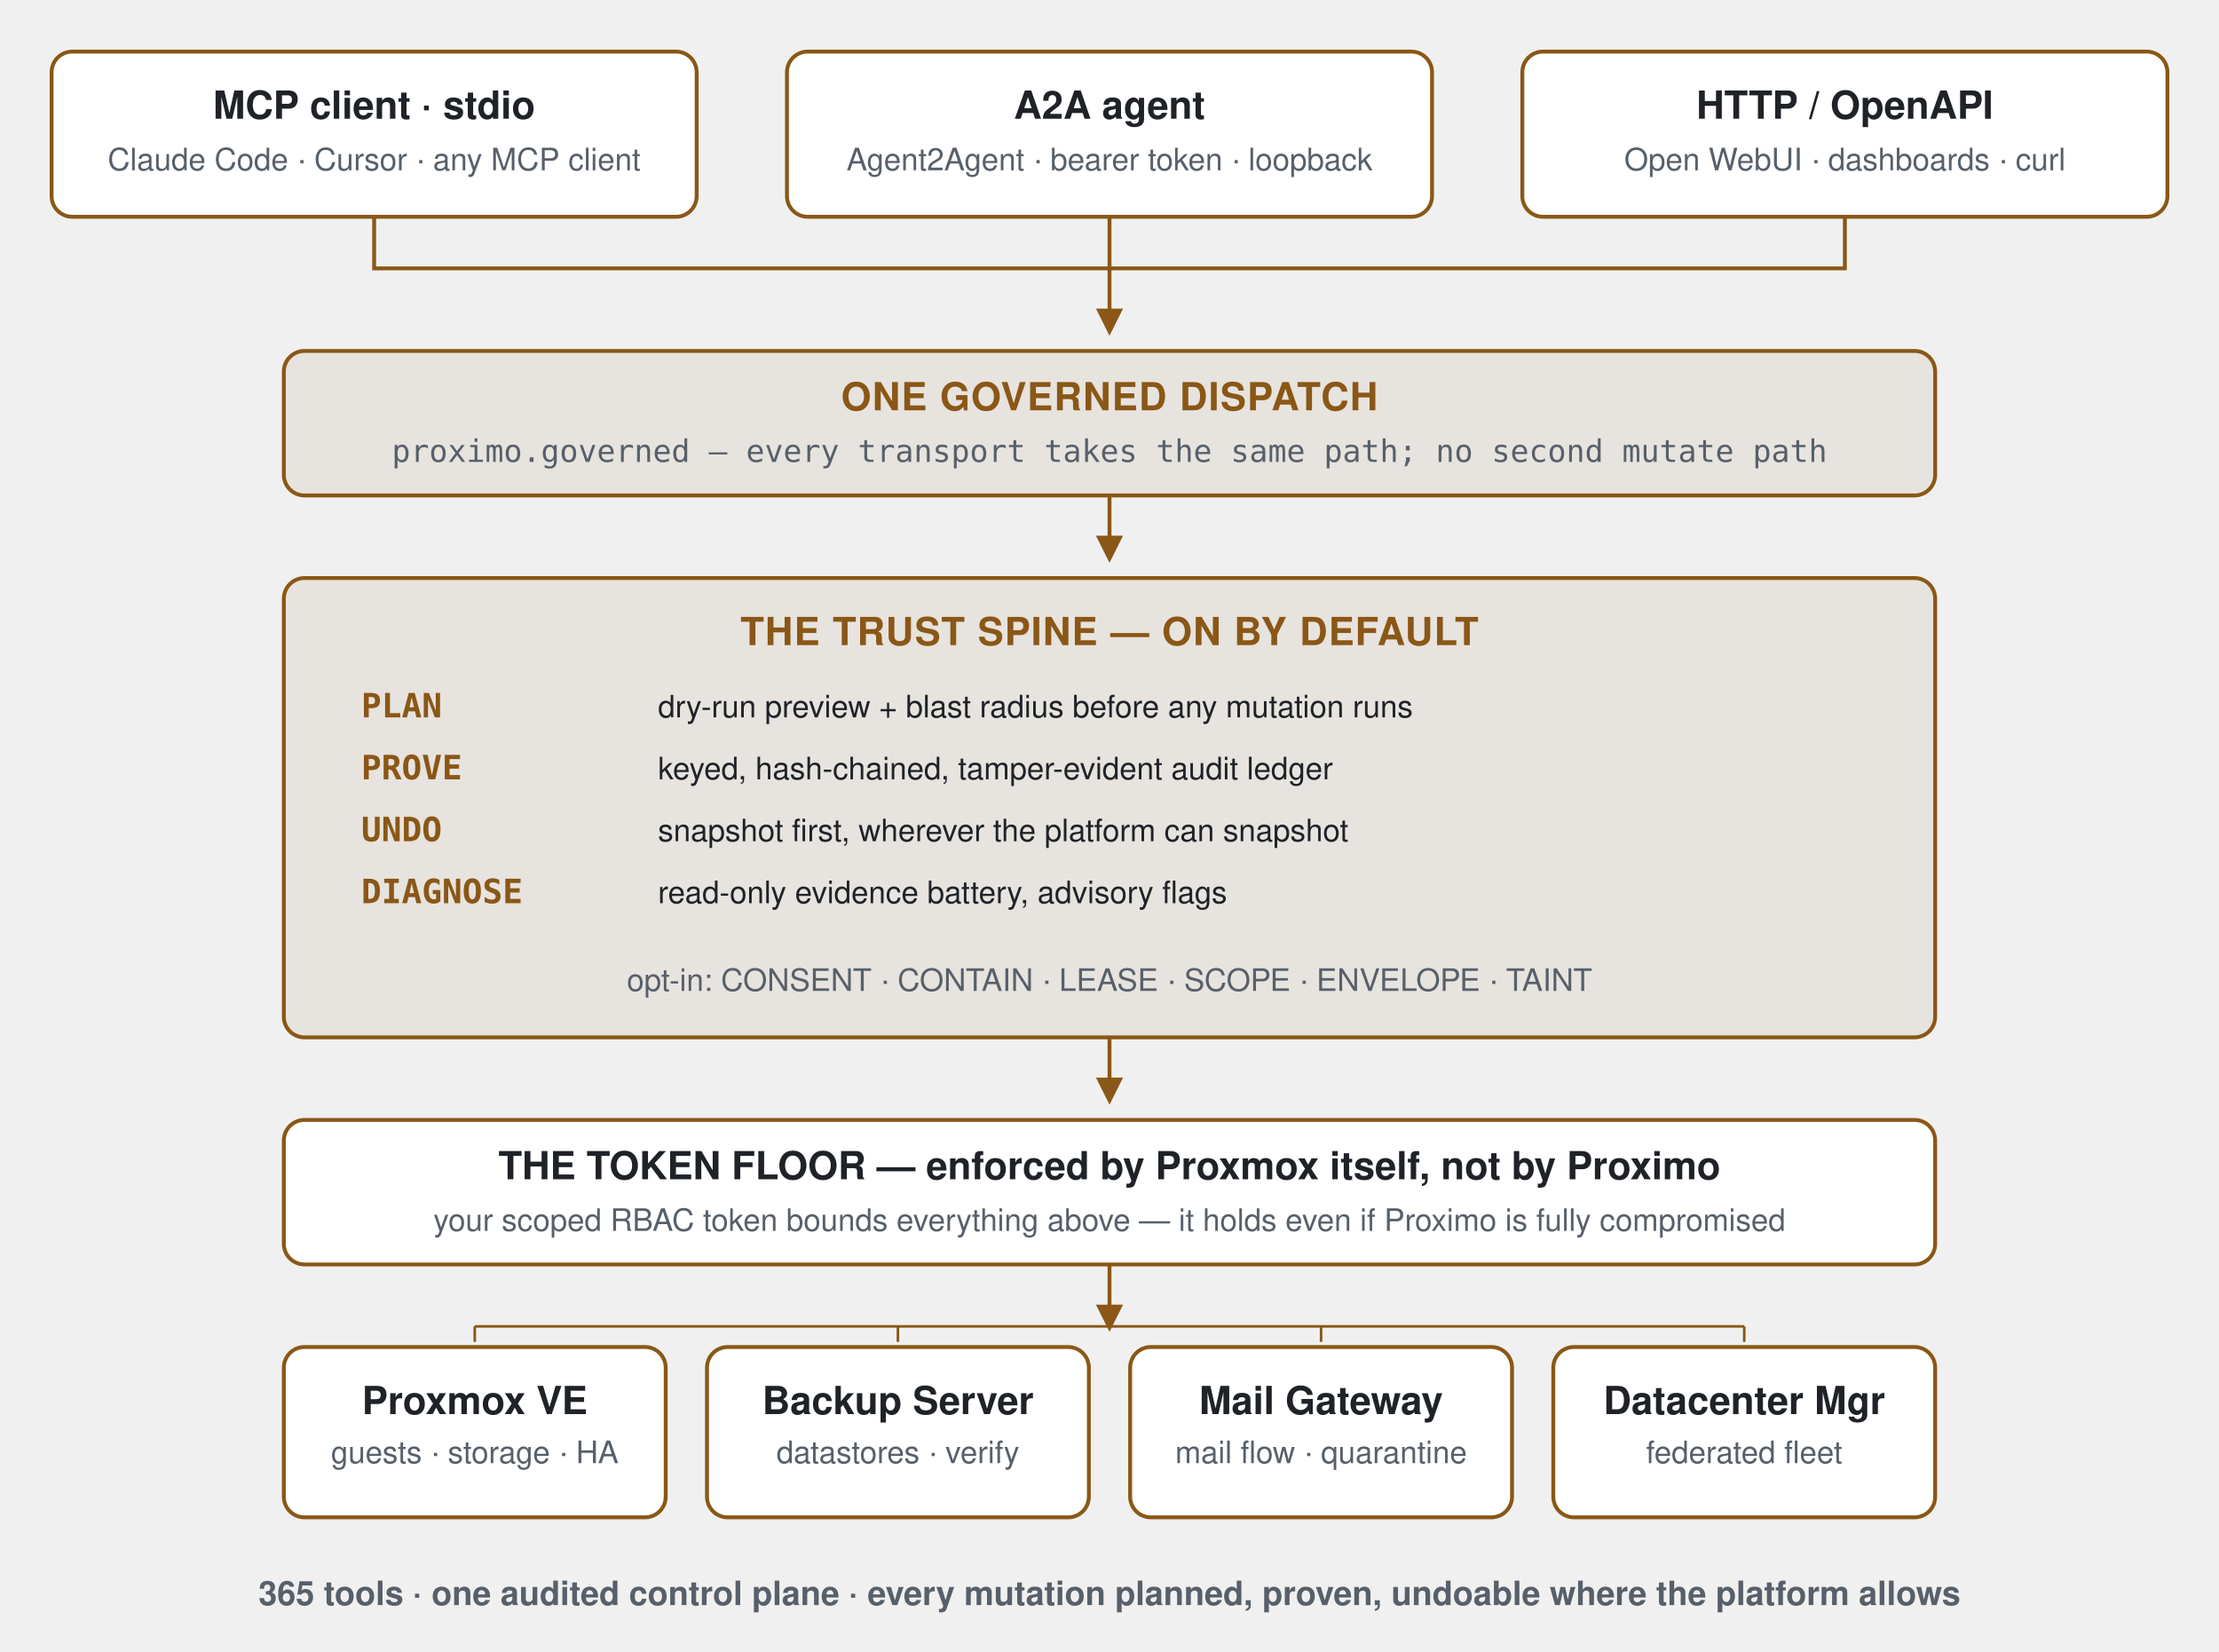
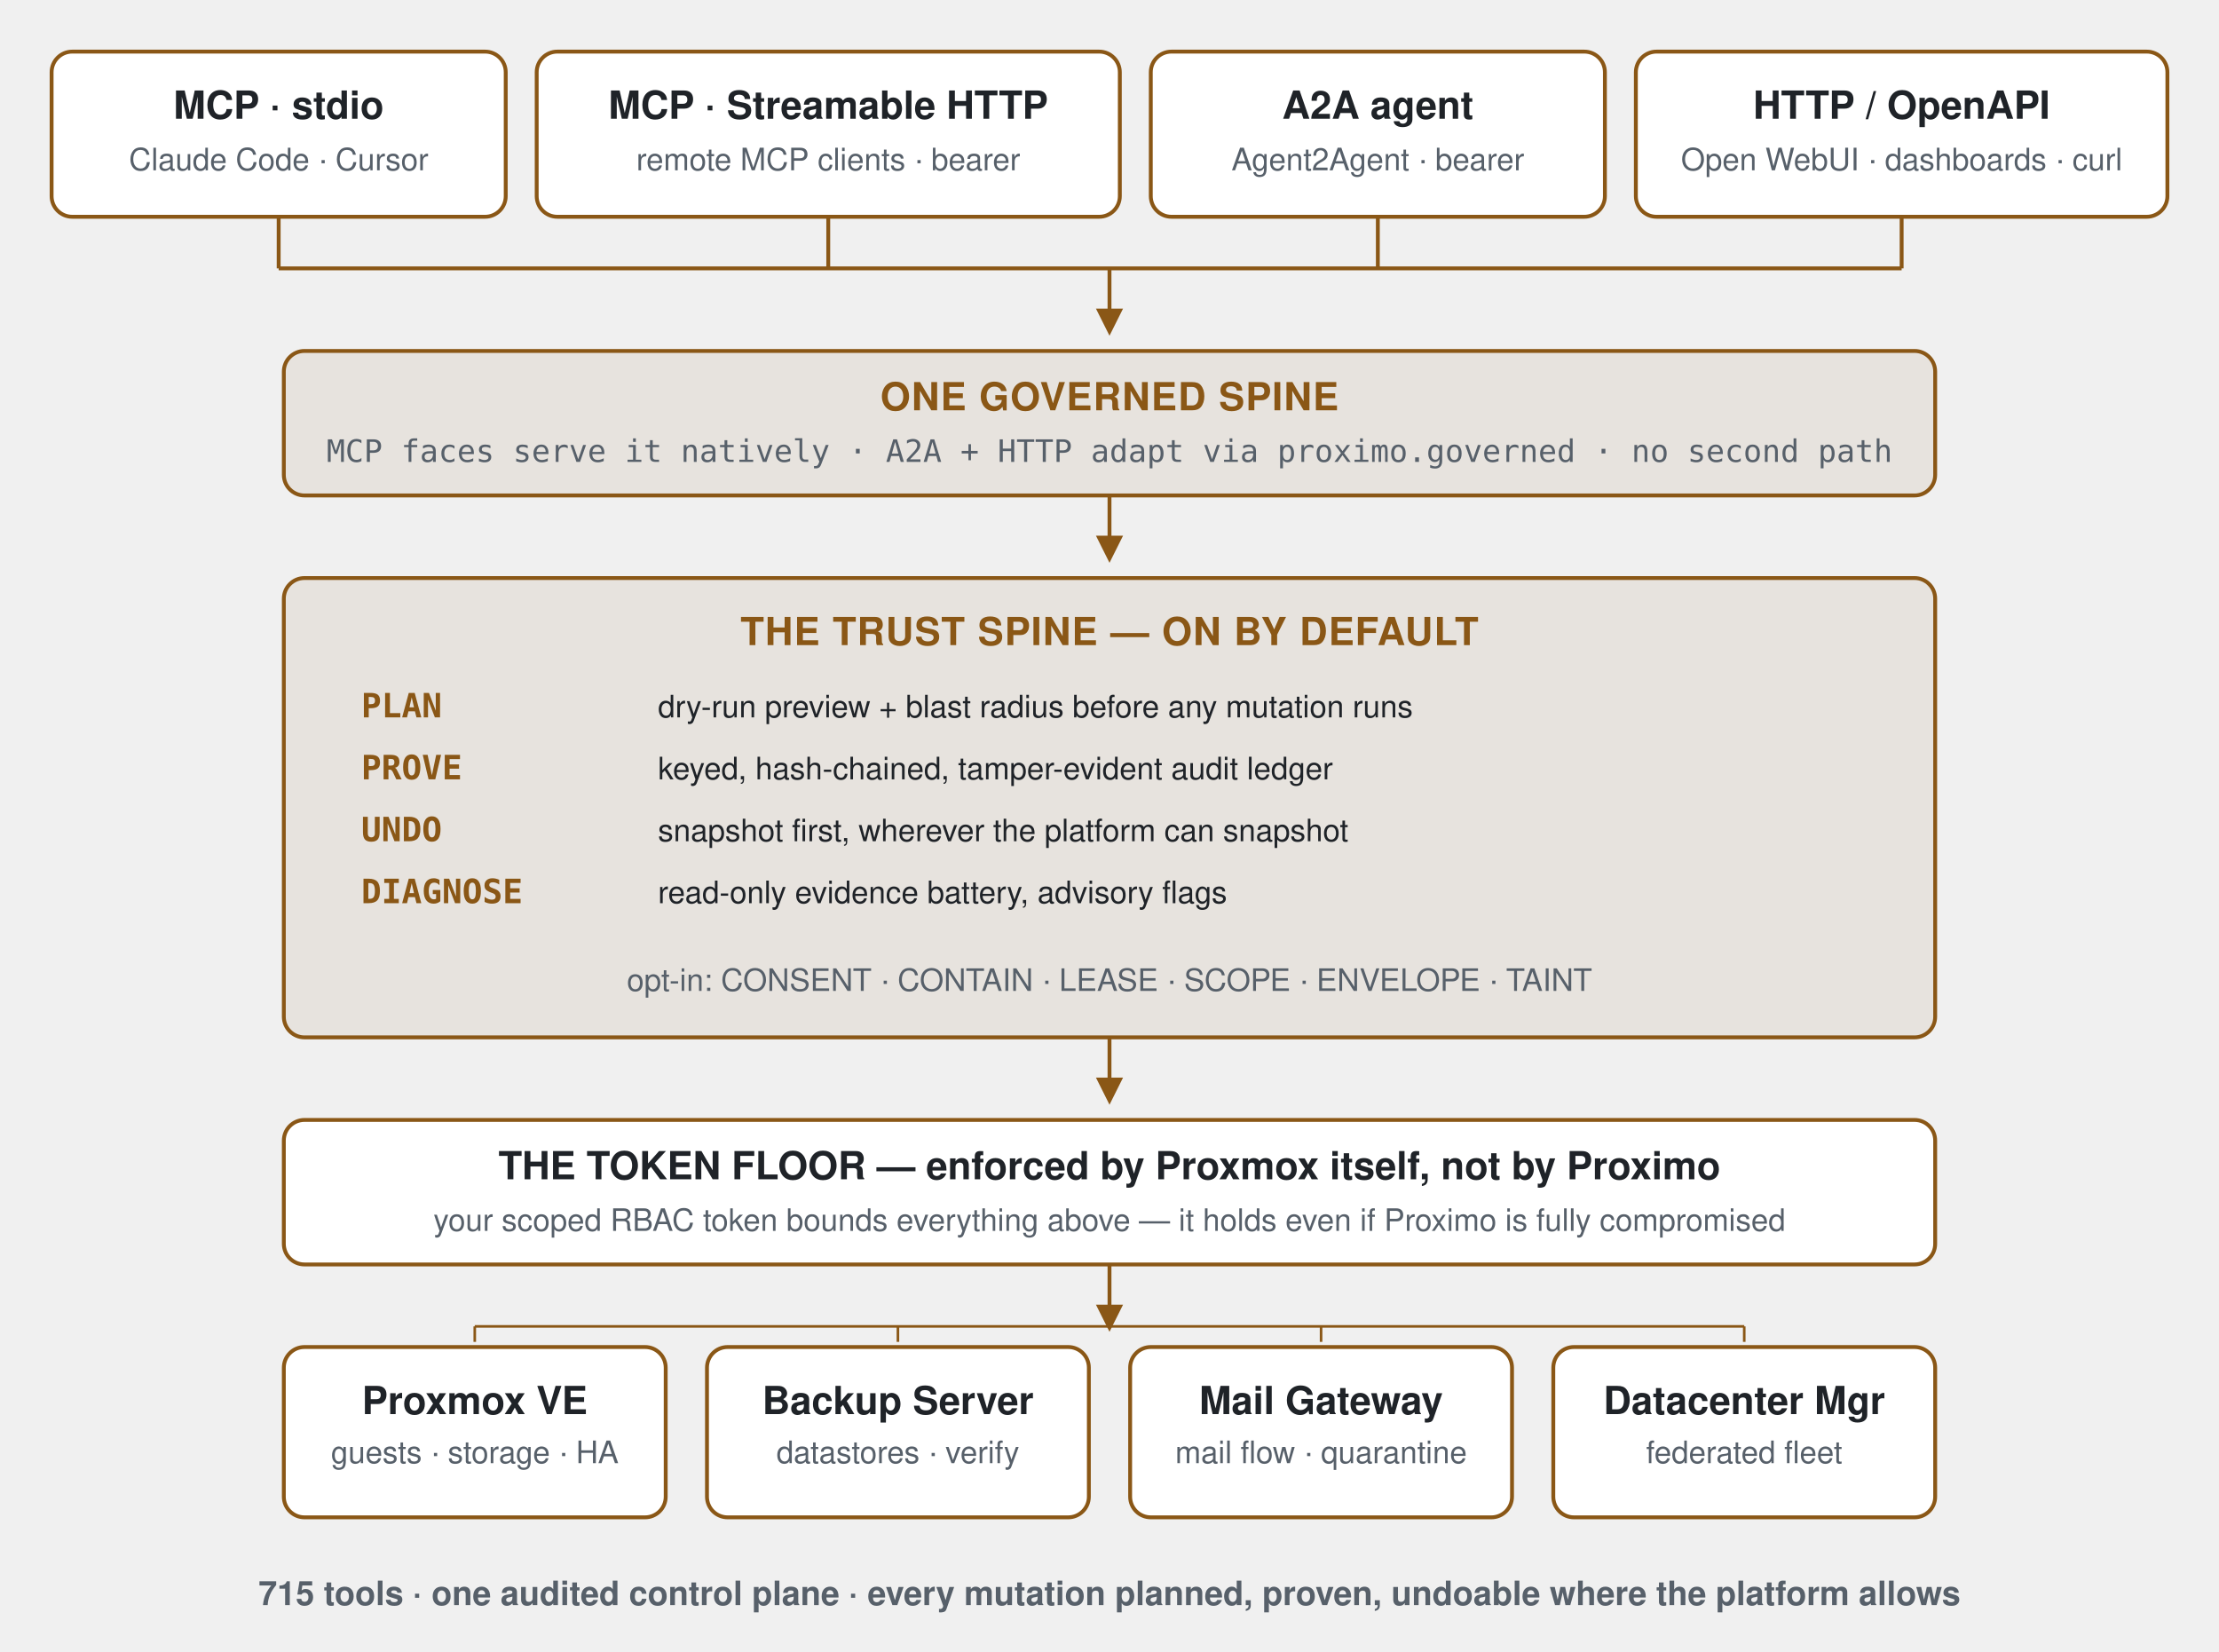
- <svg xmlns="http://www.w3.org/2000/svg" viewBox="0 0 860 640" role="img" aria-label="Proximo architecture: three transports, one governed dispatch, the trust spine, the token floor, four Proxmox products">
+ <svg xmlns="http://www.w3.org/2000/svg" viewBox="0 0 860 640" role="img" aria-label="Proximo architecture: four transports, one governed spine, the trust spine, the token floor, four Proxmox products">
  <style>
    .t  { font: 600 15px -apple-system,'Segoe UI',Helvetica,Arial,sans-serif; fill: #1f2328; }
    .s  { font: 12px -apple-system,'Segoe UI',Helvetica,Arial,sans-serif; fill: #57606a; }
    .m  { font: 12px ui-monospace,SFMono-Regular,Menlo,Consolas,monospace; fill: #57606a; }
    .h  { font: 700 15px -apple-system,'Segoe UI',Helvetica,Arial,sans-serif; fill: #8a5716; letter-spacing: .4px; }
    .p  { font: 600 13px ui-monospace,SFMono-Regular,Menlo,Consolas,monospace; fill: #8a5716; }
    .pd { font: 12px -apple-system,'Segoe UI',Helvetica,Arial,sans-serif; fill: #1f2328; }
    .cap{ font: 600 13px -apple-system,'Segoe UI',Helvetica,Arial,sans-serif; fill: #57606a; }
  </style>
  <defs>
    <marker id="a" viewBox="0 0 10 10" refX="8" refY="5" markerWidth="7" markerHeight="7" orient="auto-start-reverse">
      <path d="M0 0 L10 5 L0 10 z" fill="#8a5716" />
    </marker>
  </defs>
-   <rect x="20" y="20" width="250" height="64" rx="8" fill="#ffffff" stroke="#8a5716" stroke-width="1.5" />
-   <text x="145" y="46" text-anchor="middle" class="t">MCP client · stdio</text>
-   <text x="145" y="66" text-anchor="middle" class="s">Claude Code · Cursor · any MCP client</text>
-   <rect x="305" y="20" width="250" height="64" rx="8" fill="#ffffff" stroke="#8a5716" stroke-width="1.5" />
-   <text x="430" y="46" text-anchor="middle" class="t">A2A agent</text>
-   <text x="430" y="66" text-anchor="middle" class="s">Agent2Agent · bearer token · loopback</text>
-   <rect x="590" y="20" width="250" height="64" rx="8" fill="#ffffff" stroke="#8a5716" stroke-width="1.5" />
-   <text x="715" y="46" text-anchor="middle" class="t">HTTP / OpenAPI</text>
-   <text x="715" y="66" text-anchor="middle" class="s">Open WebUI · dashboards · curl</text>
-   <path d="M145 84 V104 H430 M715 84 V104 H430" fill="none" stroke="#8a5716" stroke-width="1.5" />
-   <path d="M430 84 V128" fill="none" stroke="#8a5716" stroke-width="1.5" marker-end="url(#a)" />
+   <rect x="20" y="20" width="176" height="64" rx="8" fill="#ffffff" stroke="#8a5716" stroke-width="1.5" />
+   <text x="108" y="46" text-anchor="middle" class="t">MCP · stdio</text>
+   <text x="108" y="66" text-anchor="middle" class="s">Claude Code · Cursor</text>
+   <rect x="208" y="20" width="226" height="64" rx="8" fill="#ffffff" stroke="#8a5716" stroke-width="1.5" />
+   <text x="321" y="46" text-anchor="middle" class="t">MCP · Streamable HTTP</text>
+   <text x="321" y="66" text-anchor="middle" class="s">remote MCP clients · bearer</text>
+   <rect x="446" y="20" width="176" height="64" rx="8" fill="#ffffff" stroke="#8a5716" stroke-width="1.5" />
+   <text x="534" y="46" text-anchor="middle" class="t">A2A agent</text>
+   <text x="534" y="66" text-anchor="middle" class="s">Agent2Agent · bearer</text>
+   <rect x="634" y="20" width="206" height="64" rx="8" fill="#ffffff" stroke="#8a5716" stroke-width="1.5" />
+   <text x="737" y="46" text-anchor="middle" class="t">HTTP / OpenAPI</text>
+   <text x="737" y="66" text-anchor="middle" class="s">Open WebUI · dashboards · curl</text>
+   <path d="M108 84 V104 M321 84 V104 M534 84 V104 M737 84 V104 M108 104 H737" fill="none" stroke="#8a5716" stroke-width="1.5" />
+   <path d="M430 104 V128" fill="none" stroke="#8a5716" stroke-width="1.5" marker-end="url(#a)" />
  <rect x="110" y="136" width="640" height="56" rx="8" fill="#8a571614" stroke="#8a5716" stroke-width="1.5" />
-   <text x="430" y="159" text-anchor="middle" class="h">ONE GOVERNED DISPATCH</text>
-   <text x="430" y="179" text-anchor="middle" class="m">proximo.governed — every transport takes the same path; no second mutate path</text>
+   <text x="430" y="159" text-anchor="middle" class="h">ONE GOVERNED SPINE</text>
+   <text x="430" y="179" text-anchor="middle" class="m">MCP faces serve it natively · A2A + HTTP adapt via proximo.governed · no second path</text>
  <path d="M430 192 V216" fill="none" stroke="#8a5716" stroke-width="1.5" marker-end="url(#a)" />
  <rect x="110" y="224" width="640" height="178" rx="8" fill="#8a571614" stroke="#8a5716" stroke-width="1.5" />
  <text x="430" y="250" text-anchor="middle" class="h">THE TRUST SPINE — ON BY DEFAULT</text>
  <text x="140" y="278" class="p">PLAN</text>
  <text x="255" y="278" class="pd">dry-run preview + blast radius before any mutation runs</text>
  <text x="140" y="302" class="p">PROVE</text>
  <text x="255" y="302" class="pd">keyed, hash-chained, tamper-evident audit ledger</text>
  <text x="140" y="326" class="p">UNDO</text>
  <text x="255" y="326" class="pd">snapshot first, wherever the platform can snapshot</text>
  <text x="140" y="350" class="p">DIAGNOSE</text>
  <text x="255" y="350" class="pd">read-only evidence battery, advisory flags</text>
  <text x="430" y="384" text-anchor="middle" class="s">opt-in: CONSENT · CONTAIN · LEASE · SCOPE · ENVELOPE · TAINT</text>
  <path d="M430 402 V426" fill="none" stroke="#8a5716" stroke-width="1.5" marker-end="url(#a)" />
  <rect x="110" y="434" width="640" height="56" rx="8" fill="#ffffff" stroke="#8a5716" stroke-width="1.5" />
  <text x="430" y="457" text-anchor="middle" class="t">THE TOKEN FLOOR — enforced by Proxmox itself, not by Proximo</text>
  <text x="430" y="477" text-anchor="middle" class="s">your scoped RBAC token bounds everything above — it holds even if Proximo is fully compromised</text>
  <path d="M430 490 V514" fill="none" stroke="#8a5716" stroke-width="1.5" marker-end="url(#a)" />
  <path d="M184 514 H676" fill="none" stroke="#8a5716" stroke-width="1" />
  <path d="M184 514 V520 M348 514 V520 M512 514 V520 M676 514 V520" fill="none" stroke="#8a5716" stroke-width="1" />
  <rect x="110" y="522" width="148" height="66" rx="8" fill="#ffffff" stroke="#8a5716" stroke-width="1.5" />
  <text x="184" y="548" text-anchor="middle" class="t">Proxmox VE</text>
  <text x="184" y="567" text-anchor="middle" class="s">guests · storage · HA</text>
  <rect x="274" y="522" width="148" height="66" rx="8" fill="#ffffff" stroke="#8a5716" stroke-width="1.5" />
  <text x="348" y="548" text-anchor="middle" class="t">Backup Server</text>
  <text x="348" y="567" text-anchor="middle" class="s">datastores · verify</text>
  <rect x="438" y="522" width="148" height="66" rx="8" fill="#ffffff" stroke="#8a5716" stroke-width="1.5" />
  <text x="512" y="548" text-anchor="middle" class="t">Mail Gateway</text>
  <text x="512" y="567" text-anchor="middle" class="s">mail flow · quarantine</text>
  <rect x="602" y="522" width="148" height="66" rx="8" fill="#ffffff" stroke="#8a5716" stroke-width="1.5" />
  <text x="676" y="548" text-anchor="middle" class="t">Datacenter Mgr</text>
  <text x="676" y="567" text-anchor="middle" class="s">federated fleet</text>
-   <text x="430" y="622" text-anchor="middle" class="cap">365 tools · one audited control plane · every mutation planned, proven, undoable where the platform allows</text>
+   <text x="430" y="622" text-anchor="middle" class="cap">715 tools · one audited control plane · every mutation planned, proven, undoable where the platform allows</text>
</svg>
